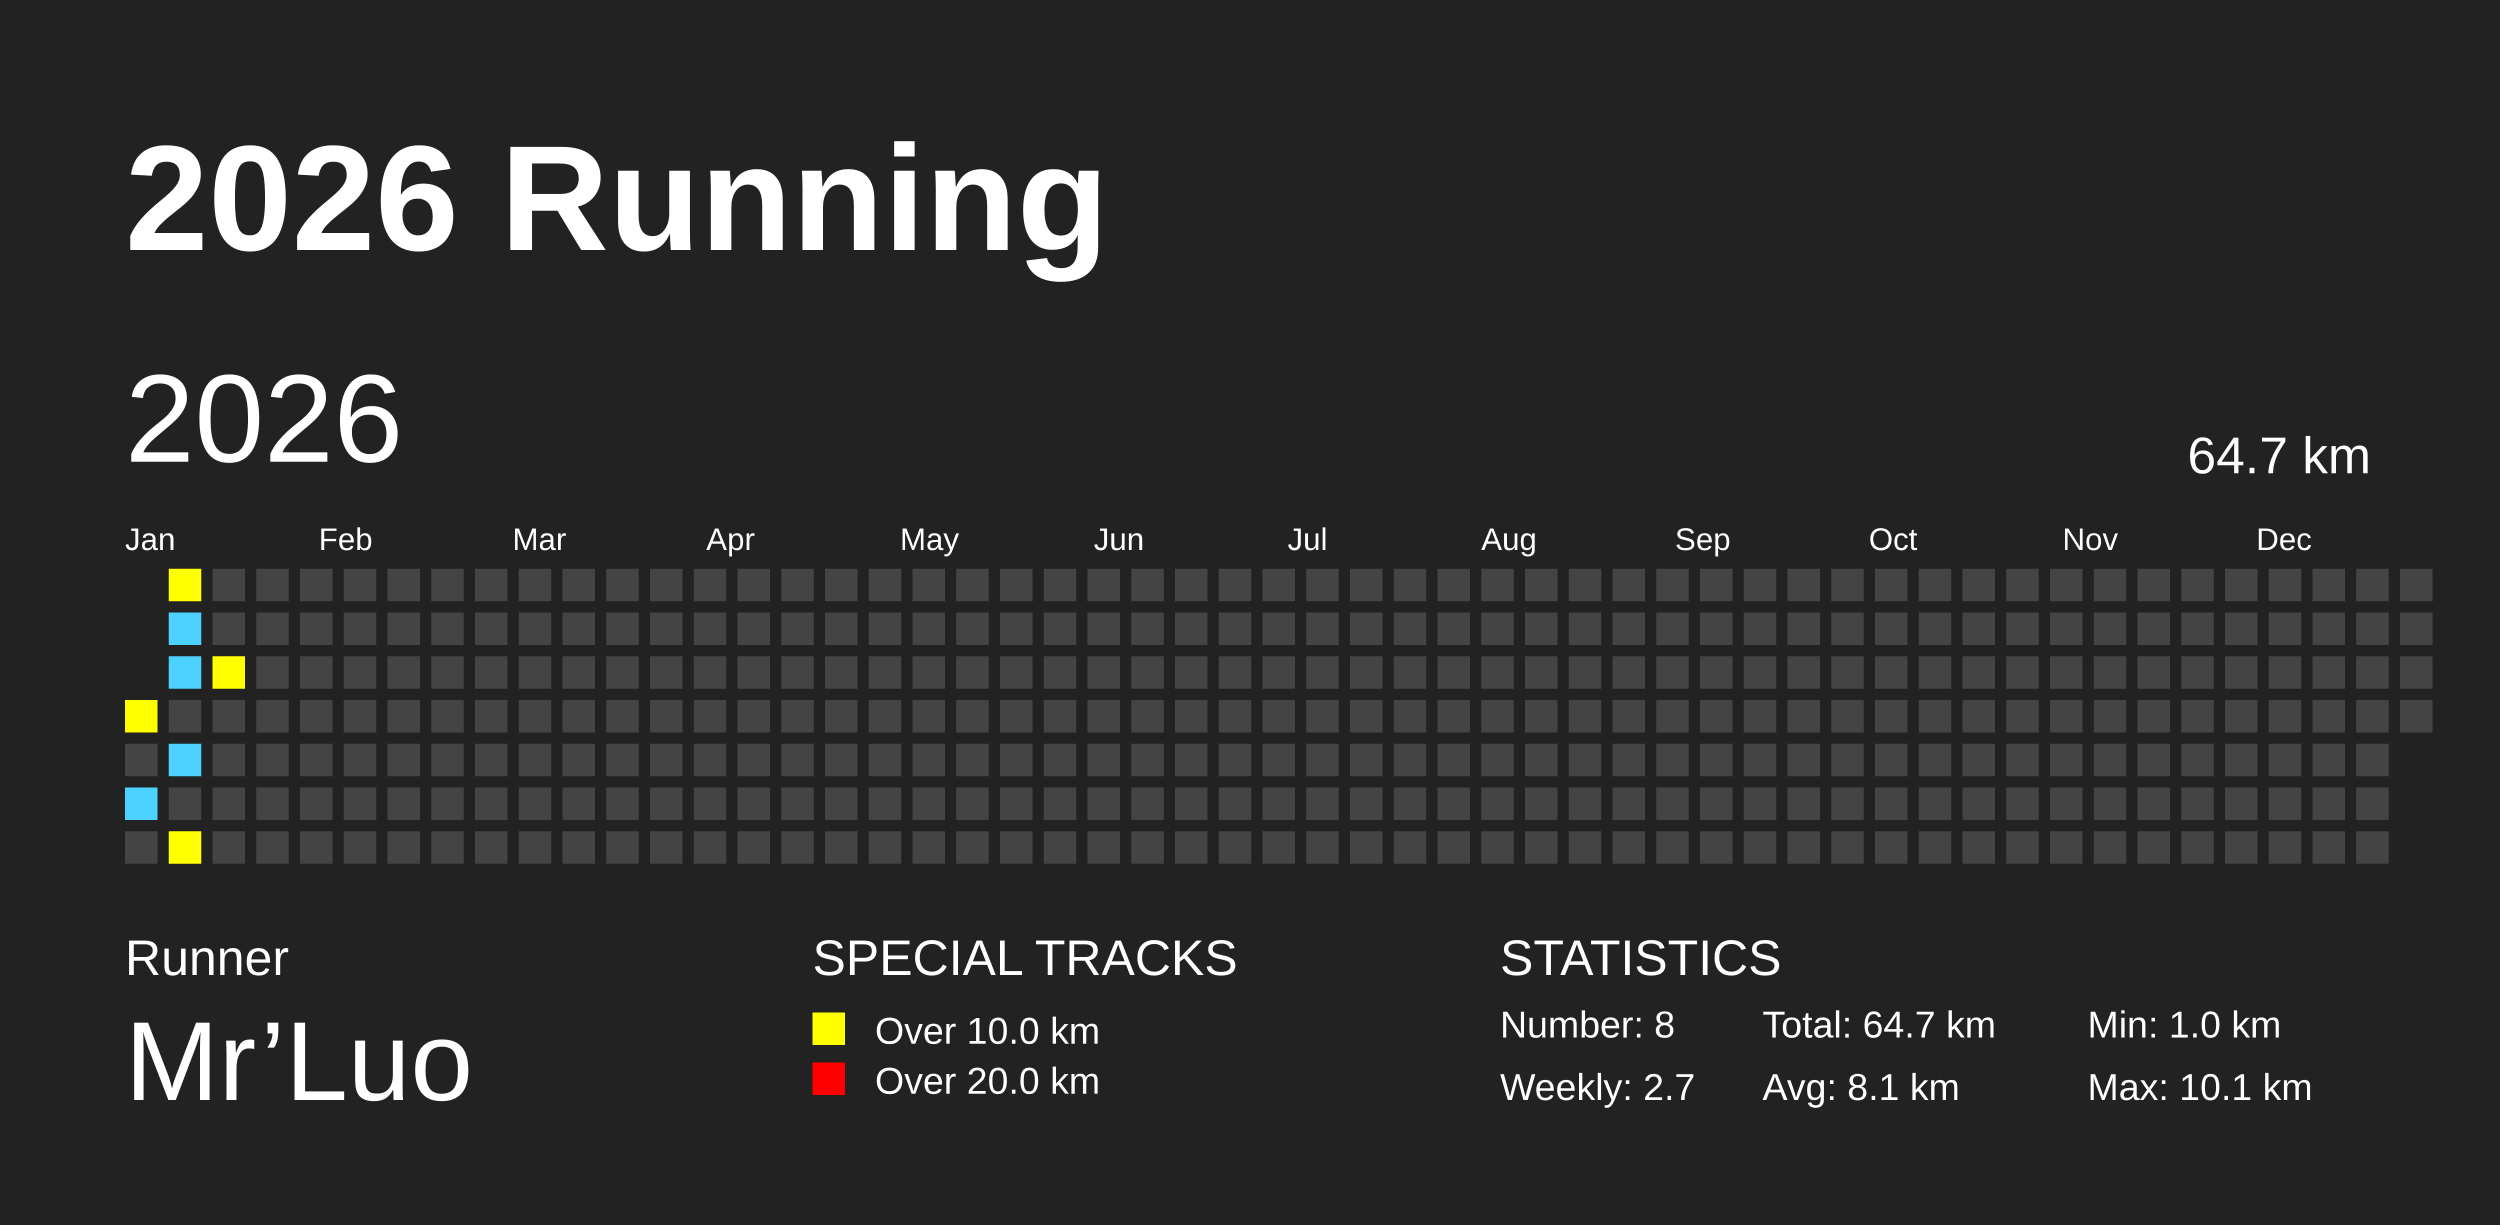
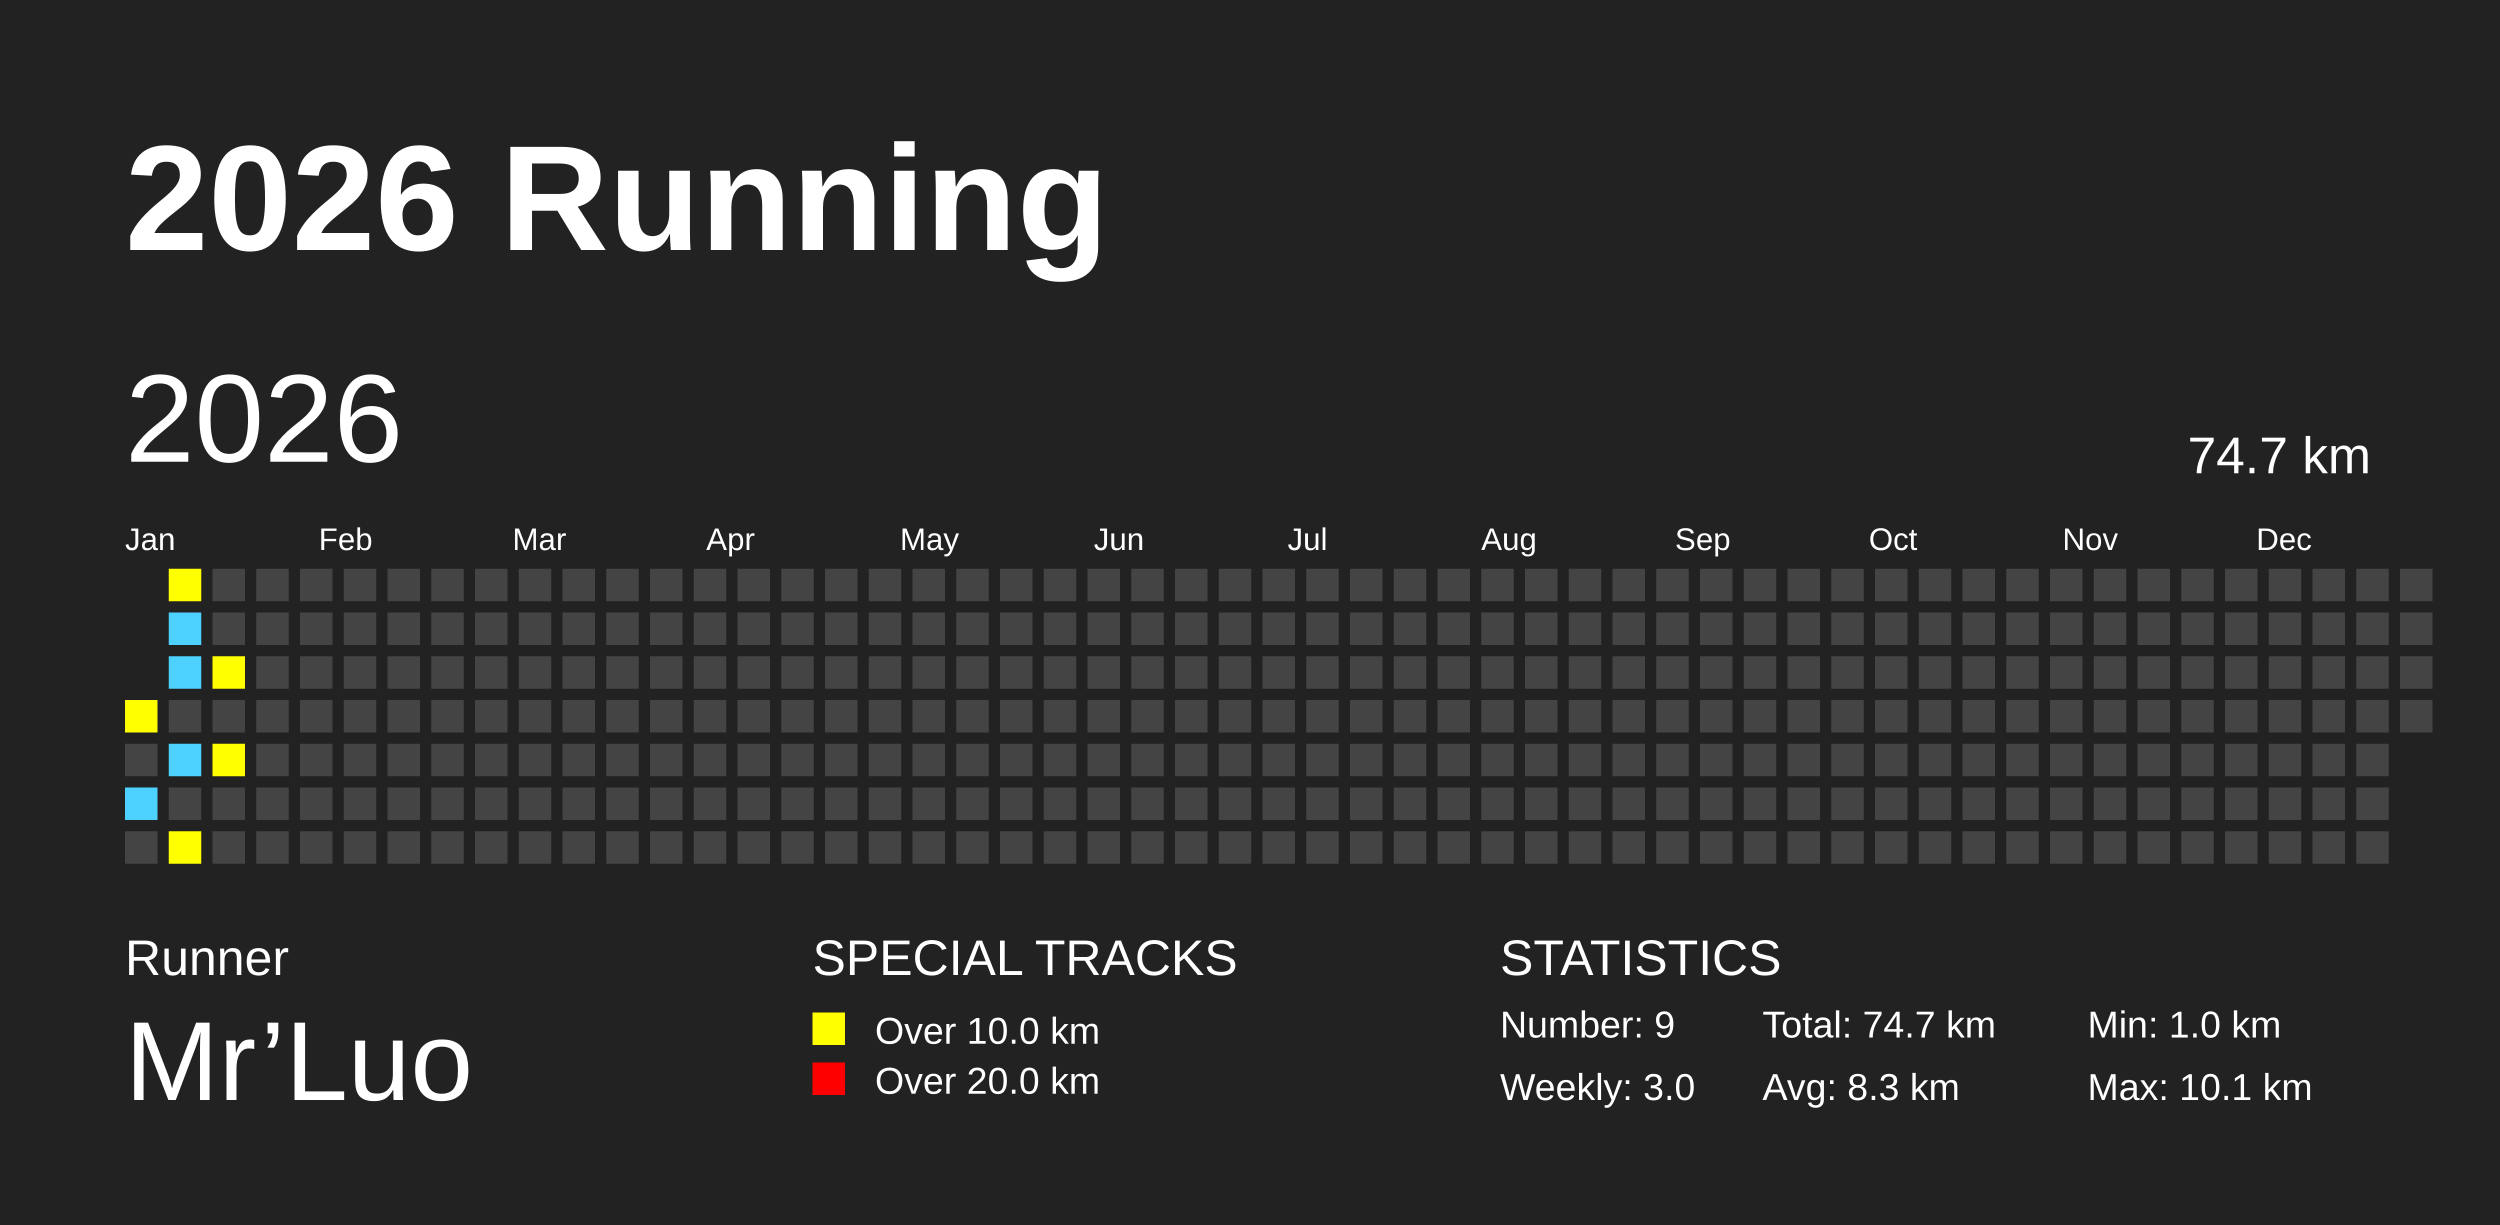
<svg xmlns="http://www.w3.org/2000/svg" baseProfile="full" height="98mm" version="1.1" viewBox="0,0,200,98" width="200mm">
  <defs />
  <rect fill="#222222" height="98" width="200" x="0" y="0" />
  <text fill="#FFFFFF" style="font-size:12px; font-family:Arial; font-weight:bold;" x="10" y="20">2026 Running</text>
  <text fill="#FFFFFF" style="font-size:4px; font-family:Arial" x="10" y="78">Runner</text>
  <text fill="#FFFFFF" style="font-size:9px; font-family:Arial" x="10" y="88">Mr’Luo</text>
  <text fill="#FFFFFF" style="font-size:4px; font-family:Arial" x="65" y="78">SPECIAL TRACKS</text>
  <rect fill="yellow" height="2.6" width="2.6" x="65" y="81" />
  <text fill="#FFFFFF" style="font-size:3px; font-family:Arial" x="70" y="83.5">Over 10.0 km</text>
  <rect fill="red" height="2.6" width="2.6" x="65" y="85" />
  <text fill="#FFFFFF" style="font-size:3px; font-family:Arial" x="70" y="87.5">Over 20.0 km</text>
  <text fill="#FFFFFF" style="font-size:4px; font-family:Arial" x="120" y="78">STATISTICS</text>
-   <text fill="#FFFFFF" style="font-size:3px; font-family:Arial" x="120" y="83">Number: 8</text>
-   <text fill="#FFFFFF" style="font-size:3px; font-family:Arial" x="120" y="88">Weekly: 2.7</text>
-   <text fill="#FFFFFF" style="font-size:3px; font-family:Arial" x="141" y="83">Total: 64.7 km</text>
-   <text fill="#FFFFFF" style="font-size:3px; font-family:Arial" x="141" y="88">Avg: 8.1 km</text>
+   <text fill="#FFFFFF" style="font-size:3px; font-family:Arial" x="120" y="83">Number: 9</text>
+   <text fill="#FFFFFF" style="font-size:3px; font-family:Arial" x="120" y="88">Weekly: 3.0</text>
+   <text fill="#FFFFFF" style="font-size:3px; font-family:Arial" x="141" y="83">Total: 74.7 km</text>
+   <text fill="#FFFFFF" style="font-size:3px; font-family:Arial" x="141" y="88">Avg: 8.3 km</text>
  <text fill="#FFFFFF" style="font-size:3px; font-family:Arial" x="167" y="83">Min: 1.0 km</text>
  <text fill="#FFFFFF" style="font-size:3px; font-family:Arial" x="167" y="88">Max: 10.1 km</text>
  <text dominant-baseline="hanging" fill="#FFFFFF" style="font-size:10.0px; font-family:Arial;" x="10" y="30">2026</text>
-   <text dominant-baseline="hanging" fill="#FFFFFF" style="font-size:4.125px; font-family:Arial;" x="175" y="35">64.7 km</text>
+   <text dominant-baseline="hanging" fill="#FFFFFF" style="font-size:4.125px; font-family:Arial;" x="175" y="35">74.7 km</text>
  <text fill="#FFFFFF" style="font-size:2.5px; font-family:Arial" x="10.0" y="44">Jan</text>
  <text fill="#FFFFFF" style="font-size:2.5px; font-family:Arial" x="25.5" y="44">Feb</text>
  <text fill="#FFFFFF" style="font-size:2.5px; font-family:Arial" x="41.0" y="44">Mar</text>
  <text fill="#FFFFFF" style="font-size:2.5px; font-family:Arial" x="56.5" y="44">Apr</text>
  <text fill="#FFFFFF" style="font-size:2.5px; font-family:Arial" x="72.0" y="44">May</text>
  <text fill="#FFFFFF" style="font-size:2.5px; font-family:Arial" x="87.5" y="44">Jun</text>
  <text fill="#FFFFFF" style="font-size:2.5px; font-family:Arial" x="103.0" y="44">Jul</text>
  <text fill="#FFFFFF" style="font-size:2.5px; font-family:Arial" x="118.5" y="44">Aug</text>
  <text fill="#FFFFFF" style="font-size:2.5px; font-family:Arial" x="134.0" y="44">Sep</text>
  <text fill="#FFFFFF" style="font-size:2.5px; font-family:Arial" x="149.5" y="44">Oct</text>
  <text fill="#FFFFFF" style="font-size:2.5px; font-family:Arial" x="165.0" y="44">Nov</text>
  <text fill="#FFFFFF" style="font-size:2.5px; font-family:Arial" x="180.5" y="44">Dec</text>
  <rect fill="yellow" height="2.6" width="2.6" x="10.0" y="56.0" />
  <rect fill="#444444" height="2.6" width="2.6" x="10.0" y="59.5" />
  <rect fill="#4DD2FF" height="2.6" width="2.6" x="10.0" y="63.0" />
  <rect fill="#444444" height="2.6" width="2.6" x="10.0" y="66.5" />
  <rect fill="yellow" height="2.6" width="2.6" x="13.5" y="45.5" />
  <rect fill="#4DD2FF" height="2.6" width="2.6" x="13.5" y="49.0" />
  <rect fill="#4DD2FF" height="2.6" width="2.6" x="13.5" y="52.5" />
  <rect fill="#444444" height="2.6" width="2.6" x="13.5" y="56.0" />
  <rect fill="#4DD2FF" height="2.6" width="2.6" x="13.5" y="59.5" />
  <rect fill="#444444" height="2.6" width="2.6" x="13.5" y="63.0" />
  <rect fill="yellow" height="2.6" width="2.6" x="13.5" y="66.5" />
  <rect fill="#444444" height="2.6" width="2.6" x="17.0" y="45.5" />
  <rect fill="#444444" height="2.6" width="2.6" x="17.0" y="49.0" />
  <rect fill="yellow" height="2.6" width="2.6" x="17.0" y="52.5" />
  <rect fill="#444444" height="2.6" width="2.6" x="17.0" y="56.0" />
-   <rect fill="#444444" height="2.6" width="2.6" x="17.0" y="59.5" />
+   <rect fill="yellow" height="2.6" width="2.6" x="17.0" y="59.5" />
  <rect fill="#444444" height="2.6" width="2.6" x="17.0" y="63.0" />
  <rect fill="#444444" height="2.6" width="2.6" x="17.0" y="66.5" />
  <rect fill="#444444" height="2.6" width="2.6" x="20.5" y="45.5" />
  <rect fill="#444444" height="2.6" width="2.6" x="20.5" y="49.0" />
  <rect fill="#444444" height="2.6" width="2.6" x="20.5" y="52.5" />
  <rect fill="#444444" height="2.6" width="2.6" x="20.5" y="56.0" />
  <rect fill="#444444" height="2.6" width="2.6" x="20.5" y="59.5" />
  <rect fill="#444444" height="2.6" width="2.6" x="20.5" y="63.0" />
  <rect fill="#444444" height="2.6" width="2.6" x="20.5" y="66.5" />
  <rect fill="#444444" height="2.6" width="2.6" x="24.0" y="45.5" />
  <rect fill="#444444" height="2.6" width="2.6" x="24.0" y="49.0" />
  <rect fill="#444444" height="2.6" width="2.6" x="24.0" y="52.5" />
  <rect fill="#444444" height="2.6" width="2.6" x="24.0" y="56.0" />
  <rect fill="#444444" height="2.6" width="2.6" x="24.0" y="59.5" />
  <rect fill="#444444" height="2.6" width="2.6" x="24.0" y="63.0" />
  <rect fill="#444444" height="2.6" width="2.6" x="24.0" y="66.5" />
  <rect fill="#444444" height="2.6" width="2.6" x="27.5" y="45.5" />
  <rect fill="#444444" height="2.6" width="2.6" x="27.5" y="49.0" />
  <rect fill="#444444" height="2.6" width="2.6" x="27.5" y="52.5" />
  <rect fill="#444444" height="2.6" width="2.6" x="27.5" y="56.0" />
  <rect fill="#444444" height="2.6" width="2.6" x="27.5" y="59.5" />
  <rect fill="#444444" height="2.6" width="2.6" x="27.5" y="63.0" />
  <rect fill="#444444" height="2.6" width="2.6" x="27.5" y="66.5" />
  <rect fill="#444444" height="2.6" width="2.6" x="31.0" y="45.5" />
  <rect fill="#444444" height="2.6" width="2.6" x="31.0" y="49.0" />
  <rect fill="#444444" height="2.6" width="2.6" x="31.0" y="52.5" />
  <rect fill="#444444" height="2.6" width="2.6" x="31.0" y="56.0" />
  <rect fill="#444444" height="2.6" width="2.6" x="31.0" y="59.5" />
  <rect fill="#444444" height="2.6" width="2.6" x="31.0" y="63.0" />
  <rect fill="#444444" height="2.6" width="2.6" x="31.0" y="66.5" />
  <rect fill="#444444" height="2.6" width="2.6" x="34.5" y="45.5" />
  <rect fill="#444444" height="2.6" width="2.6" x="34.5" y="49.0" />
  <rect fill="#444444" height="2.6" width="2.6" x="34.5" y="52.5" />
  <rect fill="#444444" height="2.6" width="2.6" x="34.5" y="56.0" />
  <rect fill="#444444" height="2.6" width="2.6" x="34.5" y="59.5" />
  <rect fill="#444444" height="2.6" width="2.6" x="34.5" y="63.0" />
  <rect fill="#444444" height="2.6" width="2.6" x="34.5" y="66.5" />
  <rect fill="#444444" height="2.6" width="2.6" x="38.0" y="45.5" />
  <rect fill="#444444" height="2.6" width="2.6" x="38.0" y="49.0" />
  <rect fill="#444444" height="2.6" width="2.6" x="38.0" y="52.5" />
  <rect fill="#444444" height="2.6" width="2.6" x="38.0" y="56.0" />
  <rect fill="#444444" height="2.6" width="2.6" x="38.0" y="59.5" />
  <rect fill="#444444" height="2.6" width="2.6" x="38.0" y="63.0" />
  <rect fill="#444444" height="2.6" width="2.6" x="38.0" y="66.5" />
  <rect fill="#444444" height="2.6" width="2.6" x="41.5" y="45.5" />
  <rect fill="#444444" height="2.6" width="2.6" x="41.5" y="49.0" />
  <rect fill="#444444" height="2.6" width="2.6" x="41.5" y="52.5" />
  <rect fill="#444444" height="2.6" width="2.6" x="41.5" y="56.0" />
  <rect fill="#444444" height="2.6" width="2.6" x="41.5" y="59.5" />
  <rect fill="#444444" height="2.6" width="2.6" x="41.5" y="63.0" />
  <rect fill="#444444" height="2.6" width="2.6" x="41.5" y="66.5" />
  <rect fill="#444444" height="2.6" width="2.6" x="45.0" y="45.5" />
  <rect fill="#444444" height="2.6" width="2.6" x="45.0" y="49.0" />
  <rect fill="#444444" height="2.6" width="2.6" x="45.0" y="52.5" />
  <rect fill="#444444" height="2.6" width="2.6" x="45.0" y="56.0" />
  <rect fill="#444444" height="2.6" width="2.6" x="45.0" y="59.5" />
  <rect fill="#444444" height="2.6" width="2.6" x="45.0" y="63.0" />
  <rect fill="#444444" height="2.6" width="2.6" x="45.0" y="66.5" />
  <rect fill="#444444" height="2.6" width="2.6" x="48.5" y="45.5" />
  <rect fill="#444444" height="2.6" width="2.6" x="48.5" y="49.0" />
  <rect fill="#444444" height="2.6" width="2.6" x="48.5" y="52.5" />
  <rect fill="#444444" height="2.6" width="2.6" x="48.5" y="56.0" />
  <rect fill="#444444" height="2.6" width="2.6" x="48.5" y="59.5" />
  <rect fill="#444444" height="2.6" width="2.6" x="48.5" y="63.0" />
  <rect fill="#444444" height="2.6" width="2.6" x="48.5" y="66.5" />
  <rect fill="#444444" height="2.6" width="2.6" x="52.0" y="45.5" />
  <rect fill="#444444" height="2.6" width="2.6" x="52.0" y="49.0" />
  <rect fill="#444444" height="2.6" width="2.6" x="52.0" y="52.5" />
  <rect fill="#444444" height="2.6" width="2.6" x="52.0" y="56.0" />
  <rect fill="#444444" height="2.6" width="2.6" x="52.0" y="59.5" />
  <rect fill="#444444" height="2.6" width="2.6" x="52.0" y="63.0" />
  <rect fill="#444444" height="2.6" width="2.6" x="52.0" y="66.5" />
  <rect fill="#444444" height="2.6" width="2.6" x="55.5" y="45.5" />
  <rect fill="#444444" height="2.6" width="2.6" x="55.5" y="49.0" />
  <rect fill="#444444" height="2.6" width="2.6" x="55.5" y="52.5" />
  <rect fill="#444444" height="2.6" width="2.6" x="55.5" y="56.0" />
  <rect fill="#444444" height="2.6" width="2.6" x="55.5" y="59.5" />
  <rect fill="#444444" height="2.6" width="2.6" x="55.5" y="63.0" />
  <rect fill="#444444" height="2.6" width="2.6" x="55.5" y="66.5" />
  <rect fill="#444444" height="2.6" width="2.6" x="59.0" y="45.5" />
  <rect fill="#444444" height="2.6" width="2.6" x="59.0" y="49.0" />
  <rect fill="#444444" height="2.6" width="2.6" x="59.0" y="52.5" />
  <rect fill="#444444" height="2.6" width="2.6" x="59.0" y="56.0" />
  <rect fill="#444444" height="2.6" width="2.6" x="59.0" y="59.5" />
  <rect fill="#444444" height="2.6" width="2.6" x="59.0" y="63.0" />
  <rect fill="#444444" height="2.6" width="2.6" x="59.0" y="66.5" />
  <rect fill="#444444" height="2.6" width="2.6" x="62.5" y="45.5" />
  <rect fill="#444444" height="2.6" width="2.6" x="62.5" y="49.0" />
  <rect fill="#444444" height="2.6" width="2.6" x="62.5" y="52.5" />
  <rect fill="#444444" height="2.6" width="2.6" x="62.5" y="56.0" />
  <rect fill="#444444" height="2.6" width="2.6" x="62.5" y="59.5" />
  <rect fill="#444444" height="2.6" width="2.6" x="62.5" y="63.0" />
  <rect fill="#444444" height="2.6" width="2.6" x="62.5" y="66.5" />
  <rect fill="#444444" height="2.6" width="2.6" x="66.0" y="45.5" />
  <rect fill="#444444" height="2.6" width="2.6" x="66.0" y="49.0" />
  <rect fill="#444444" height="2.6" width="2.6" x="66.0" y="52.5" />
  <rect fill="#444444" height="2.6" width="2.6" x="66.0" y="56.0" />
  <rect fill="#444444" height="2.6" width="2.6" x="66.0" y="59.5" />
  <rect fill="#444444" height="2.6" width="2.6" x="66.0" y="63.0" />
  <rect fill="#444444" height="2.6" width="2.6" x="66.0" y="66.5" />
  <rect fill="#444444" height="2.6" width="2.6" x="69.5" y="45.5" />
  <rect fill="#444444" height="2.6" width="2.6" x="69.5" y="49.0" />
  <rect fill="#444444" height="2.6" width="2.6" x="69.5" y="52.5" />
  <rect fill="#444444" height="2.6" width="2.6" x="69.5" y="56.0" />
  <rect fill="#444444" height="2.6" width="2.6" x="69.5" y="59.5" />
  <rect fill="#444444" height="2.6" width="2.6" x="69.5" y="63.0" />
  <rect fill="#444444" height="2.6" width="2.6" x="69.5" y="66.5" />
  <rect fill="#444444" height="2.6" width="2.6" x="73.0" y="45.5" />
  <rect fill="#444444" height="2.6" width="2.6" x="73.0" y="49.0" />
  <rect fill="#444444" height="2.6" width="2.6" x="73.0" y="52.5" />
  <rect fill="#444444" height="2.6" width="2.6" x="73.0" y="56.0" />
  <rect fill="#444444" height="2.6" width="2.6" x="73.0" y="59.5" />
  <rect fill="#444444" height="2.6" width="2.6" x="73.0" y="63.0" />
  <rect fill="#444444" height="2.6" width="2.6" x="73.0" y="66.5" />
  <rect fill="#444444" height="2.6" width="2.6" x="76.5" y="45.5" />
  <rect fill="#444444" height="2.6" width="2.6" x="76.5" y="49.0" />
  <rect fill="#444444" height="2.6" width="2.6" x="76.5" y="52.5" />
  <rect fill="#444444" height="2.6" width="2.6" x="76.5" y="56.0" />
  <rect fill="#444444" height="2.6" width="2.6" x="76.5" y="59.5" />
  <rect fill="#444444" height="2.6" width="2.6" x="76.5" y="63.0" />
  <rect fill="#444444" height="2.6" width="2.6" x="76.5" y="66.5" />
  <rect fill="#444444" height="2.6" width="2.6" x="80.0" y="45.5" />
  <rect fill="#444444" height="2.6" width="2.6" x="80.0" y="49.0" />
  <rect fill="#444444" height="2.6" width="2.6" x="80.0" y="52.5" />
  <rect fill="#444444" height="2.6" width="2.6" x="80.0" y="56.0" />
  <rect fill="#444444" height="2.6" width="2.6" x="80.0" y="59.5" />
  <rect fill="#444444" height="2.6" width="2.6" x="80.0" y="63.0" />
  <rect fill="#444444" height="2.6" width="2.6" x="80.0" y="66.5" />
  <rect fill="#444444" height="2.6" width="2.6" x="83.5" y="45.5" />
  <rect fill="#444444" height="2.6" width="2.6" x="83.5" y="49.0" />
  <rect fill="#444444" height="2.6" width="2.6" x="83.5" y="52.5" />
  <rect fill="#444444" height="2.6" width="2.6" x="83.5" y="56.0" />
  <rect fill="#444444" height="2.6" width="2.6" x="83.5" y="59.5" />
  <rect fill="#444444" height="2.6" width="2.6" x="83.5" y="63.0" />
  <rect fill="#444444" height="2.6" width="2.6" x="83.5" y="66.5" />
  <rect fill="#444444" height="2.6" width="2.6" x="87.0" y="45.5" />
  <rect fill="#444444" height="2.6" width="2.6" x="87.0" y="49.0" />
  <rect fill="#444444" height="2.6" width="2.6" x="87.0" y="52.5" />
  <rect fill="#444444" height="2.6" width="2.6" x="87.0" y="56.0" />
  <rect fill="#444444" height="2.6" width="2.6" x="87.0" y="59.5" />
  <rect fill="#444444" height="2.6" width="2.6" x="87.0" y="63.0" />
  <rect fill="#444444" height="2.6" width="2.6" x="87.0" y="66.5" />
  <rect fill="#444444" height="2.6" width="2.6" x="90.5" y="45.5" />
  <rect fill="#444444" height="2.6" width="2.6" x="90.5" y="49.0" />
  <rect fill="#444444" height="2.6" width="2.6" x="90.5" y="52.5" />
  <rect fill="#444444" height="2.6" width="2.6" x="90.5" y="56.0" />
  <rect fill="#444444" height="2.6" width="2.6" x="90.5" y="59.5" />
  <rect fill="#444444" height="2.6" width="2.6" x="90.5" y="63.0" />
  <rect fill="#444444" height="2.6" width="2.6" x="90.5" y="66.5" />
  <rect fill="#444444" height="2.6" width="2.6" x="94.0" y="45.5" />
  <rect fill="#444444" height="2.6" width="2.6" x="94.0" y="49.0" />
  <rect fill="#444444" height="2.6" width="2.6" x="94.0" y="52.5" />
  <rect fill="#444444" height="2.6" width="2.6" x="94.0" y="56.0" />
  <rect fill="#444444" height="2.6" width="2.6" x="94.0" y="59.5" />
  <rect fill="#444444" height="2.6" width="2.6" x="94.0" y="63.0" />
  <rect fill="#444444" height="2.6" width="2.6" x="94.0" y="66.5" />
  <rect fill="#444444" height="2.6" width="2.6" x="97.5" y="45.5" />
  <rect fill="#444444" height="2.6" width="2.6" x="97.5" y="49.0" />
  <rect fill="#444444" height="2.6" width="2.6" x="97.5" y="52.5" />
  <rect fill="#444444" height="2.6" width="2.6" x="97.5" y="56.0" />
  <rect fill="#444444" height="2.6" width="2.6" x="97.5" y="59.5" />
  <rect fill="#444444" height="2.6" width="2.6" x="97.5" y="63.0" />
  <rect fill="#444444" height="2.6" width="2.6" x="97.5" y="66.5" />
  <rect fill="#444444" height="2.6" width="2.6" x="101.0" y="45.5" />
  <rect fill="#444444" height="2.6" width="2.6" x="101.0" y="49.0" />
  <rect fill="#444444" height="2.6" width="2.6" x="101.0" y="52.5" />
  <rect fill="#444444" height="2.6" width="2.6" x="101.0" y="56.0" />
  <rect fill="#444444" height="2.6" width="2.6" x="101.0" y="59.5" />
  <rect fill="#444444" height="2.6" width="2.6" x="101.0" y="63.0" />
  <rect fill="#444444" height="2.6" width="2.6" x="101.0" y="66.5" />
  <rect fill="#444444" height="2.6" width="2.6" x="104.5" y="45.5" />
  <rect fill="#444444" height="2.6" width="2.6" x="104.5" y="49.0" />
  <rect fill="#444444" height="2.6" width="2.6" x="104.5" y="52.5" />
  <rect fill="#444444" height="2.6" width="2.6" x="104.5" y="56.0" />
  <rect fill="#444444" height="2.6" width="2.6" x="104.5" y="59.5" />
  <rect fill="#444444" height="2.6" width="2.6" x="104.5" y="63.0" />
  <rect fill="#444444" height="2.6" width="2.6" x="104.5" y="66.5" />
  <rect fill="#444444" height="2.6" width="2.6" x="108.0" y="45.5" />
  <rect fill="#444444" height="2.6" width="2.6" x="108.0" y="49.0" />
  <rect fill="#444444" height="2.6" width="2.6" x="108.0" y="52.5" />
  <rect fill="#444444" height="2.6" width="2.6" x="108.0" y="56.0" />
  <rect fill="#444444" height="2.6" width="2.6" x="108.0" y="59.5" />
  <rect fill="#444444" height="2.6" width="2.6" x="108.0" y="63.0" />
  <rect fill="#444444" height="2.6" width="2.6" x="108.0" y="66.5" />
  <rect fill="#444444" height="2.6" width="2.6" x="111.5" y="45.5" />
  <rect fill="#444444" height="2.6" width="2.6" x="111.5" y="49.0" />
  <rect fill="#444444" height="2.6" width="2.6" x="111.5" y="52.5" />
  <rect fill="#444444" height="2.6" width="2.6" x="111.5" y="56.0" />
  <rect fill="#444444" height="2.6" width="2.6" x="111.5" y="59.5" />
  <rect fill="#444444" height="2.6" width="2.6" x="111.5" y="63.0" />
  <rect fill="#444444" height="2.6" width="2.6" x="111.5" y="66.5" />
  <rect fill="#444444" height="2.6" width="2.6" x="115.0" y="45.5" />
  <rect fill="#444444" height="2.6" width="2.6" x="115.0" y="49.0" />
  <rect fill="#444444" height="2.6" width="2.6" x="115.0" y="52.5" />
  <rect fill="#444444" height="2.6" width="2.6" x="115.0" y="56.0" />
  <rect fill="#444444" height="2.6" width="2.6" x="115.0" y="59.5" />
  <rect fill="#444444" height="2.6" width="2.6" x="115.0" y="63.0" />
  <rect fill="#444444" height="2.6" width="2.6" x="115.0" y="66.5" />
  <rect fill="#444444" height="2.6" width="2.6" x="118.5" y="45.5" />
  <rect fill="#444444" height="2.6" width="2.6" x="118.5" y="49.0" />
  <rect fill="#444444" height="2.6" width="2.6" x="118.5" y="52.5" />
  <rect fill="#444444" height="2.6" width="2.6" x="118.5" y="56.0" />
  <rect fill="#444444" height="2.6" width="2.6" x="118.5" y="59.5" />
  <rect fill="#444444" height="2.6" width="2.6" x="118.5" y="63.0" />
  <rect fill="#444444" height="2.6" width="2.6" x="118.5" y="66.5" />
  <rect fill="#444444" height="2.6" width="2.6" x="122.0" y="45.5" />
  <rect fill="#444444" height="2.6" width="2.6" x="122.0" y="49.0" />
  <rect fill="#444444" height="2.6" width="2.6" x="122.0" y="52.5" />
  <rect fill="#444444" height="2.6" width="2.6" x="122.0" y="56.0" />
  <rect fill="#444444" height="2.6" width="2.6" x="122.0" y="59.5" />
  <rect fill="#444444" height="2.6" width="2.6" x="122.0" y="63.0" />
  <rect fill="#444444" height="2.6" width="2.6" x="122.0" y="66.5" />
  <rect fill="#444444" height="2.6" width="2.6" x="125.5" y="45.5" />
  <rect fill="#444444" height="2.6" width="2.6" x="125.5" y="49.0" />
  <rect fill="#444444" height="2.6" width="2.6" x="125.5" y="52.5" />
  <rect fill="#444444" height="2.6" width="2.6" x="125.5" y="56.0" />
  <rect fill="#444444" height="2.6" width="2.6" x="125.5" y="59.5" />
  <rect fill="#444444" height="2.6" width="2.6" x="125.5" y="63.0" />
  <rect fill="#444444" height="2.6" width="2.6" x="125.5" y="66.5" />
  <rect fill="#444444" height="2.6" width="2.6" x="129.0" y="45.5" />
  <rect fill="#444444" height="2.6" width="2.6" x="129.0" y="49.0" />
  <rect fill="#444444" height="2.6" width="2.6" x="129.0" y="52.5" />
  <rect fill="#444444" height="2.6" width="2.6" x="129.0" y="56.0" />
  <rect fill="#444444" height="2.6" width="2.6" x="129.0" y="59.5" />
  <rect fill="#444444" height="2.6" width="2.6" x="129.0" y="63.0" />
  <rect fill="#444444" height="2.6" width="2.6" x="129.0" y="66.5" />
  <rect fill="#444444" height="2.6" width="2.6" x="132.5" y="45.5" />
  <rect fill="#444444" height="2.6" width="2.6" x="132.5" y="49.0" />
  <rect fill="#444444" height="2.6" width="2.6" x="132.5" y="52.5" />
  <rect fill="#444444" height="2.6" width="2.6" x="132.5" y="56.0" />
  <rect fill="#444444" height="2.6" width="2.6" x="132.5" y="59.5" />
  <rect fill="#444444" height="2.6" width="2.6" x="132.5" y="63.0" />
  <rect fill="#444444" height="2.6" width="2.6" x="132.5" y="66.5" />
  <rect fill="#444444" height="2.6" width="2.6" x="136.0" y="45.5" />
  <rect fill="#444444" height="2.6" width="2.6" x="136.0" y="49.0" />
  <rect fill="#444444" height="2.6" width="2.6" x="136.0" y="52.5" />
  <rect fill="#444444" height="2.6" width="2.6" x="136.0" y="56.0" />
  <rect fill="#444444" height="2.6" width="2.6" x="136.0" y="59.5" />
  <rect fill="#444444" height="2.6" width="2.6" x="136.0" y="63.0" />
  <rect fill="#444444" height="2.6" width="2.6" x="136.0" y="66.5" />
  <rect fill="#444444" height="2.6" width="2.6" x="139.5" y="45.5" />
  <rect fill="#444444" height="2.6" width="2.6" x="139.5" y="49.0" />
  <rect fill="#444444" height="2.6" width="2.6" x="139.5" y="52.5" />
  <rect fill="#444444" height="2.6" width="2.6" x="139.5" y="56.0" />
  <rect fill="#444444" height="2.6" width="2.6" x="139.5" y="59.5" />
  <rect fill="#444444" height="2.6" width="2.6" x="139.5" y="63.0" />
  <rect fill="#444444" height="2.6" width="2.6" x="139.5" y="66.5" />
  <rect fill="#444444" height="2.6" width="2.6" x="143.0" y="45.5" />
  <rect fill="#444444" height="2.6" width="2.6" x="143.0" y="49.0" />
  <rect fill="#444444" height="2.6" width="2.6" x="143.0" y="52.5" />
  <rect fill="#444444" height="2.6" width="2.6" x="143.0" y="56.0" />
  <rect fill="#444444" height="2.6" width="2.6" x="143.0" y="59.5" />
  <rect fill="#444444" height="2.6" width="2.6" x="143.0" y="63.0" />
  <rect fill="#444444" height="2.6" width="2.6" x="143.0" y="66.5" />
  <rect fill="#444444" height="2.6" width="2.6" x="146.5" y="45.5" />
  <rect fill="#444444" height="2.6" width="2.6" x="146.5" y="49.0" />
  <rect fill="#444444" height="2.6" width="2.6" x="146.5" y="52.5" />
  <rect fill="#444444" height="2.6" width="2.6" x="146.5" y="56.0" />
  <rect fill="#444444" height="2.6" width="2.6" x="146.5" y="59.5" />
  <rect fill="#444444" height="2.6" width="2.6" x="146.5" y="63.0" />
  <rect fill="#444444" height="2.6" width="2.6" x="146.5" y="66.5" />
  <rect fill="#444444" height="2.6" width="2.6" x="150.0" y="45.5" />
  <rect fill="#444444" height="2.6" width="2.6" x="150.0" y="49.0" />
  <rect fill="#444444" height="2.6" width="2.6" x="150.0" y="52.5" />
  <rect fill="#444444" height="2.6" width="2.6" x="150.0" y="56.0" />
  <rect fill="#444444" height="2.6" width="2.6" x="150.0" y="59.5" />
  <rect fill="#444444" height="2.6" width="2.6" x="150.0" y="63.0" />
  <rect fill="#444444" height="2.6" width="2.6" x="150.0" y="66.5" />
  <rect fill="#444444" height="2.6" width="2.6" x="153.5" y="45.5" />
  <rect fill="#444444" height="2.6" width="2.6" x="153.5" y="49.0" />
  <rect fill="#444444" height="2.6" width="2.6" x="153.5" y="52.5" />
  <rect fill="#444444" height="2.6" width="2.6" x="153.5" y="56.0" />
  <rect fill="#444444" height="2.6" width="2.6" x="153.5" y="59.5" />
  <rect fill="#444444" height="2.6" width="2.6" x="153.5" y="63.0" />
  <rect fill="#444444" height="2.6" width="2.6" x="153.5" y="66.5" />
  <rect fill="#444444" height="2.6" width="2.6" x="157.0" y="45.5" />
  <rect fill="#444444" height="2.6" width="2.6" x="157.0" y="49.0" />
  <rect fill="#444444" height="2.6" width="2.6" x="157.0" y="52.5" />
  <rect fill="#444444" height="2.6" width="2.6" x="157.0" y="56.0" />
  <rect fill="#444444" height="2.6" width="2.6" x="157.0" y="59.5" />
  <rect fill="#444444" height="2.6" width="2.6" x="157.0" y="63.0" />
  <rect fill="#444444" height="2.6" width="2.6" x="157.0" y="66.5" />
  <rect fill="#444444" height="2.6" width="2.6" x="160.5" y="45.5" />
  <rect fill="#444444" height="2.6" width="2.6" x="160.5" y="49.0" />
  <rect fill="#444444" height="2.6" width="2.6" x="160.5" y="52.5" />
  <rect fill="#444444" height="2.6" width="2.6" x="160.5" y="56.0" />
  <rect fill="#444444" height="2.6" width="2.6" x="160.5" y="59.5" />
  <rect fill="#444444" height="2.6" width="2.6" x="160.5" y="63.0" />
  <rect fill="#444444" height="2.6" width="2.6" x="160.5" y="66.5" />
  <rect fill="#444444" height="2.6" width="2.6" x="164.0" y="45.5" />
  <rect fill="#444444" height="2.6" width="2.6" x="164.0" y="49.0" />
  <rect fill="#444444" height="2.6" width="2.6" x="164.0" y="52.5" />
  <rect fill="#444444" height="2.6" width="2.6" x="164.0" y="56.0" />
  <rect fill="#444444" height="2.6" width="2.6" x="164.0" y="59.5" />
  <rect fill="#444444" height="2.6" width="2.6" x="164.0" y="63.0" />
  <rect fill="#444444" height="2.6" width="2.6" x="164.0" y="66.5" />
  <rect fill="#444444" height="2.6" width="2.6" x="167.5" y="45.5" />
  <rect fill="#444444" height="2.6" width="2.6" x="167.5" y="49.0" />
  <rect fill="#444444" height="2.6" width="2.6" x="167.5" y="52.5" />
  <rect fill="#444444" height="2.6" width="2.6" x="167.5" y="56.0" />
  <rect fill="#444444" height="2.6" width="2.6" x="167.5" y="59.5" />
  <rect fill="#444444" height="2.6" width="2.6" x="167.5" y="63.0" />
  <rect fill="#444444" height="2.6" width="2.6" x="167.5" y="66.5" />
  <rect fill="#444444" height="2.6" width="2.6" x="171.0" y="45.5" />
  <rect fill="#444444" height="2.6" width="2.6" x="171.0" y="49.0" />
  <rect fill="#444444" height="2.6" width="2.6" x="171.0" y="52.5" />
  <rect fill="#444444" height="2.6" width="2.6" x="171.0" y="56.0" />
  <rect fill="#444444" height="2.6" width="2.6" x="171.0" y="59.5" />
  <rect fill="#444444" height="2.6" width="2.6" x="171.0" y="63.0" />
  <rect fill="#444444" height="2.6" width="2.6" x="171.0" y="66.5" />
  <rect fill="#444444" height="2.6" width="2.6" x="174.5" y="45.5" />
  <rect fill="#444444" height="2.6" width="2.6" x="174.5" y="49.0" />
  <rect fill="#444444" height="2.6" width="2.6" x="174.5" y="52.5" />
  <rect fill="#444444" height="2.6" width="2.6" x="174.5" y="56.0" />
  <rect fill="#444444" height="2.6" width="2.6" x="174.5" y="59.5" />
  <rect fill="#444444" height="2.6" width="2.6" x="174.5" y="63.0" />
  <rect fill="#444444" height="2.6" width="2.6" x="174.5" y="66.5" />
  <rect fill="#444444" height="2.6" width="2.6" x="178.0" y="45.5" />
  <rect fill="#444444" height="2.6" width="2.6" x="178.0" y="49.0" />
  <rect fill="#444444" height="2.6" width="2.6" x="178.0" y="52.5" />
  <rect fill="#444444" height="2.6" width="2.6" x="178.0" y="56.0" />
  <rect fill="#444444" height="2.6" width="2.6" x="178.0" y="59.5" />
  <rect fill="#444444" height="2.6" width="2.6" x="178.0" y="63.0" />
  <rect fill="#444444" height="2.6" width="2.6" x="178.0" y="66.5" />
  <rect fill="#444444" height="2.6" width="2.6" x="181.5" y="45.5" />
  <rect fill="#444444" height="2.6" width="2.6" x="181.5" y="49.0" />
  <rect fill="#444444" height="2.6" width="2.6" x="181.5" y="52.5" />
  <rect fill="#444444" height="2.6" width="2.6" x="181.5" y="56.0" />
  <rect fill="#444444" height="2.6" width="2.6" x="181.5" y="59.5" />
  <rect fill="#444444" height="2.6" width="2.6" x="181.5" y="63.0" />
  <rect fill="#444444" height="2.6" width="2.6" x="181.5" y="66.5" />
  <rect fill="#444444" height="2.6" width="2.6" x="185.0" y="45.5" />
  <rect fill="#444444" height="2.6" width="2.6" x="185.0" y="49.0" />
  <rect fill="#444444" height="2.6" width="2.6" x="185.0" y="52.5" />
  <rect fill="#444444" height="2.6" width="2.6" x="185.0" y="56.0" />
  <rect fill="#444444" height="2.6" width="2.6" x="185.0" y="59.5" />
  <rect fill="#444444" height="2.6" width="2.6" x="185.0" y="63.0" />
  <rect fill="#444444" height="2.6" width="2.6" x="185.0" y="66.5" />
  <rect fill="#444444" height="2.6" width="2.6" x="188.5" y="45.5" />
  <rect fill="#444444" height="2.6" width="2.6" x="188.5" y="49.0" />
  <rect fill="#444444" height="2.6" width="2.6" x="188.5" y="52.5" />
  <rect fill="#444444" height="2.6" width="2.6" x="188.5" y="56.0" />
  <rect fill="#444444" height="2.6" width="2.6" x="188.5" y="59.5" />
  <rect fill="#444444" height="2.6" width="2.6" x="188.5" y="63.0" />
  <rect fill="#444444" height="2.6" width="2.6" x="188.5" y="66.5" />
  <rect fill="#444444" height="2.6" width="2.6" x="192.0" y="45.5" />
  <rect fill="#444444" height="2.6" width="2.6" x="192.0" y="49.0" />
  <rect fill="#444444" height="2.6" width="2.6" x="192.0" y="52.5" />
  <rect fill="#444444" height="2.6" width="2.6" x="192.0" y="56.0" />
</svg>
